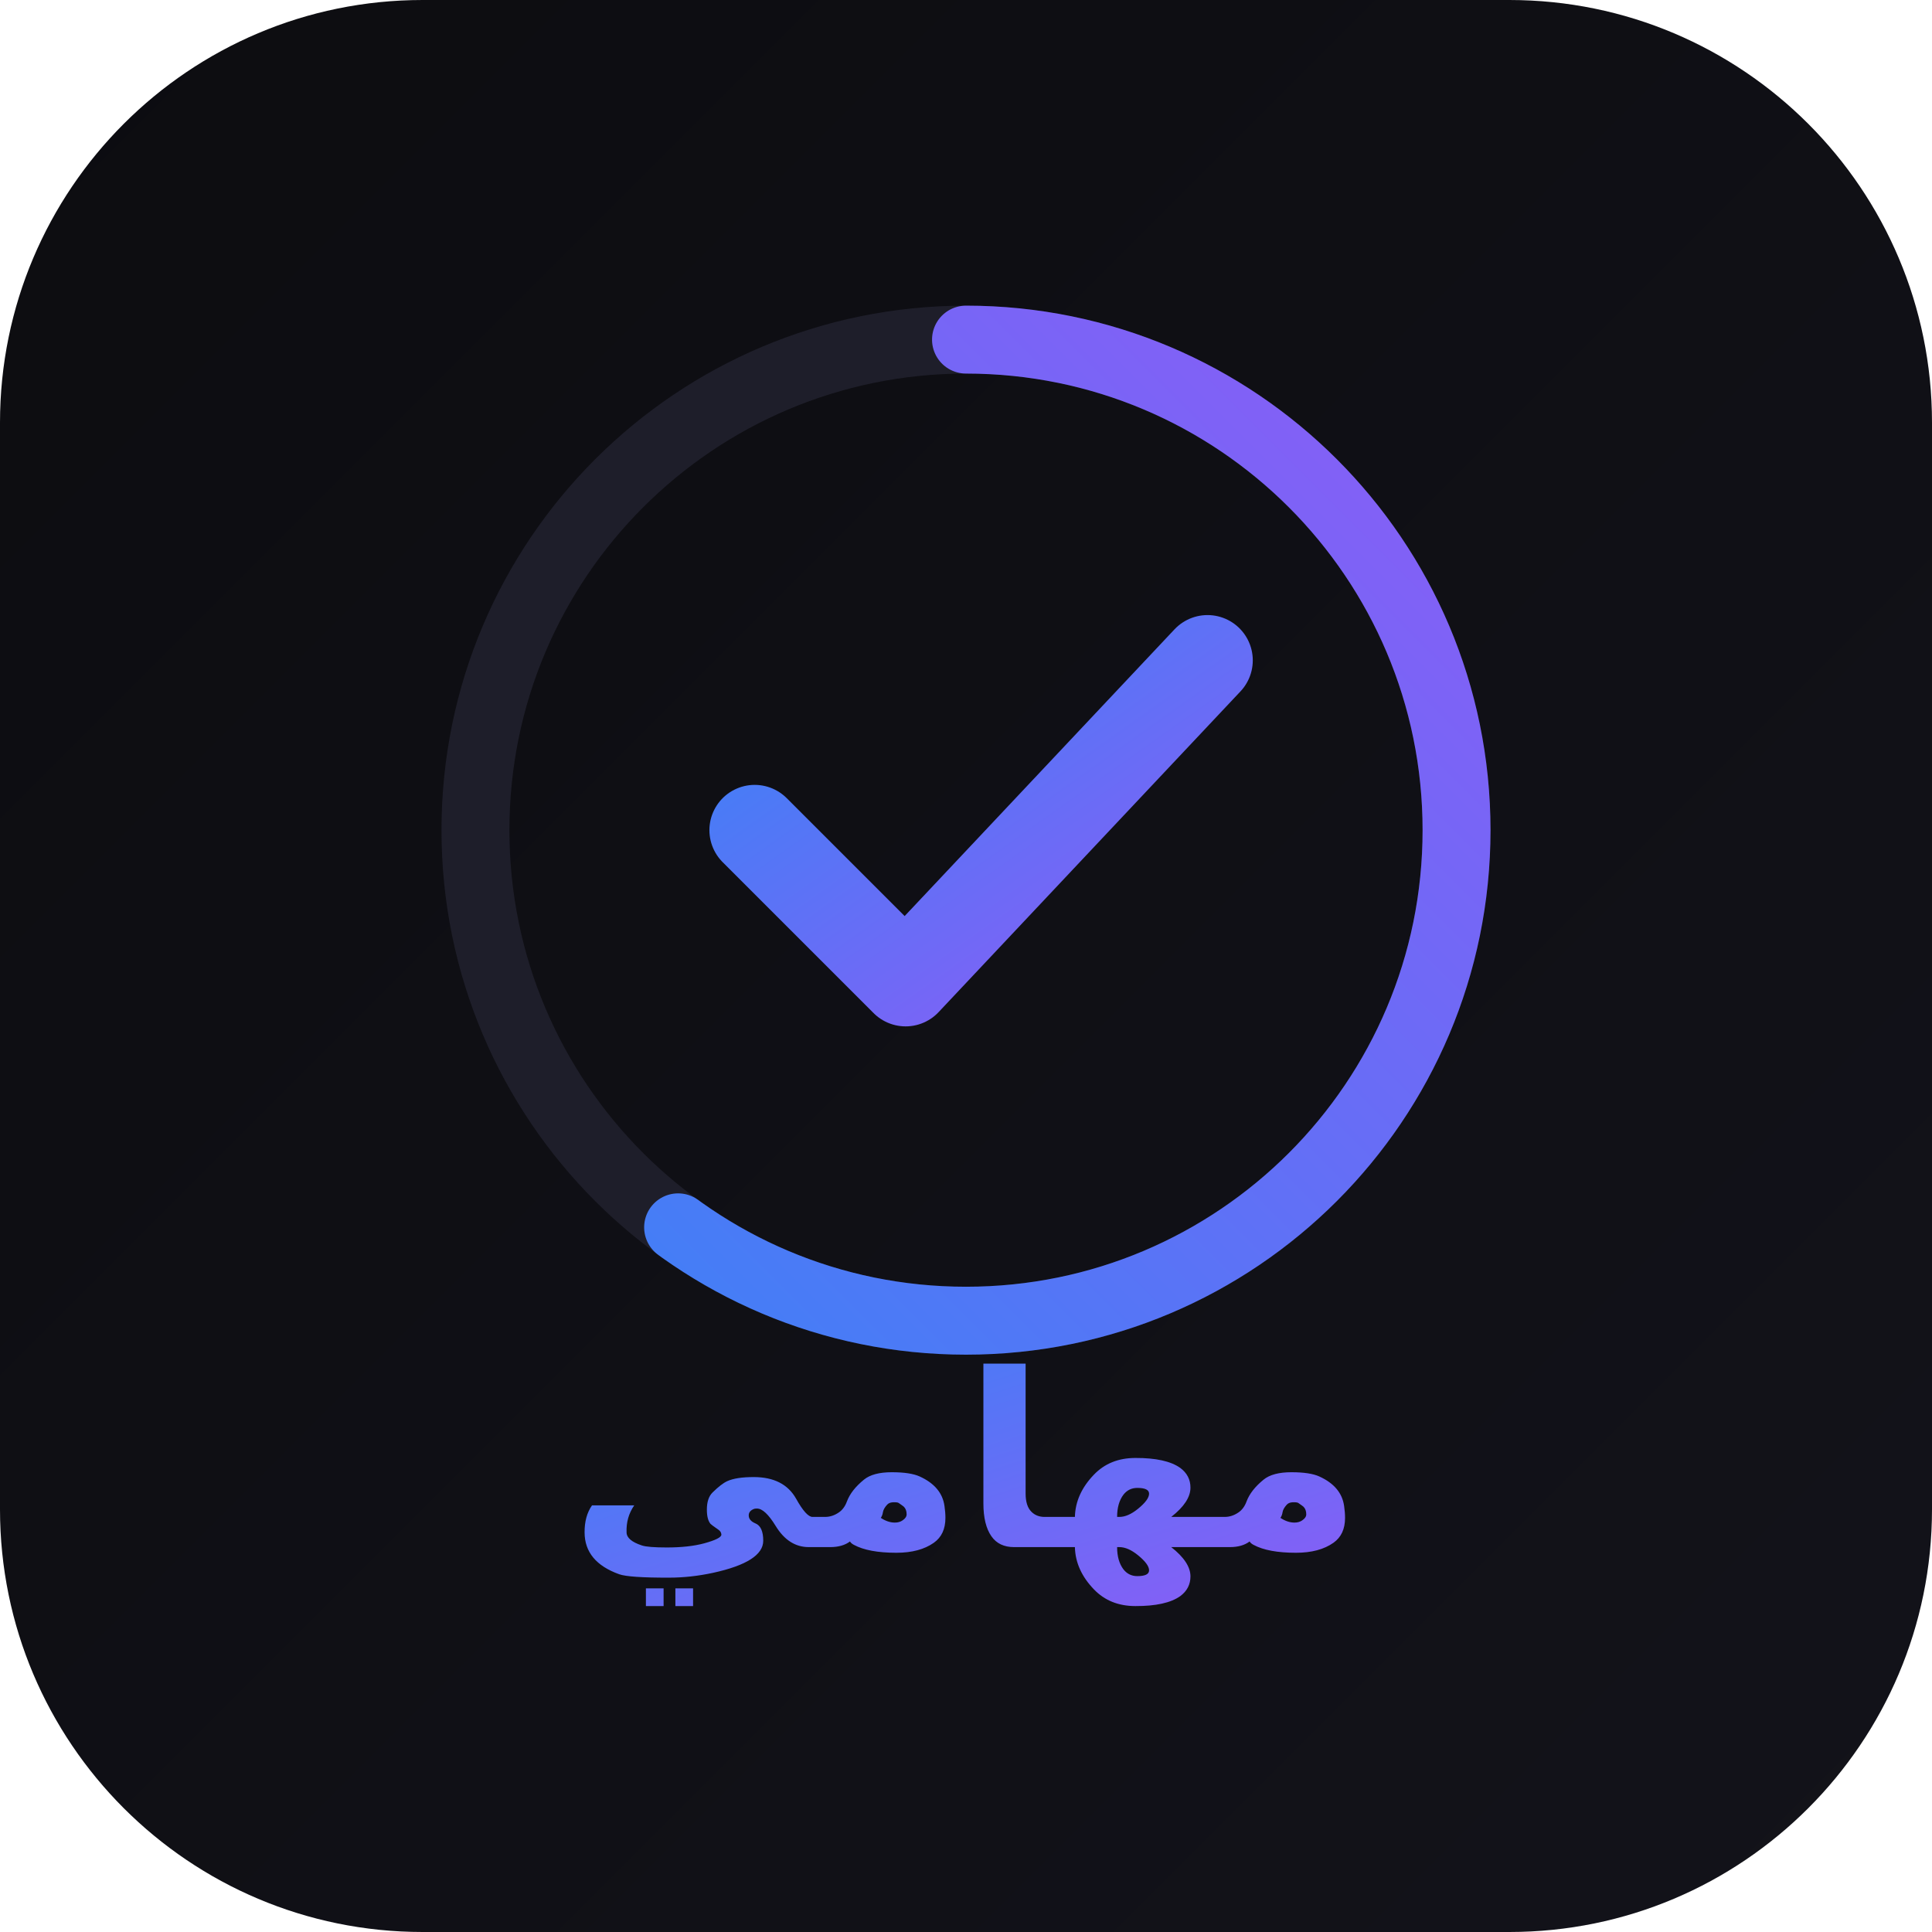
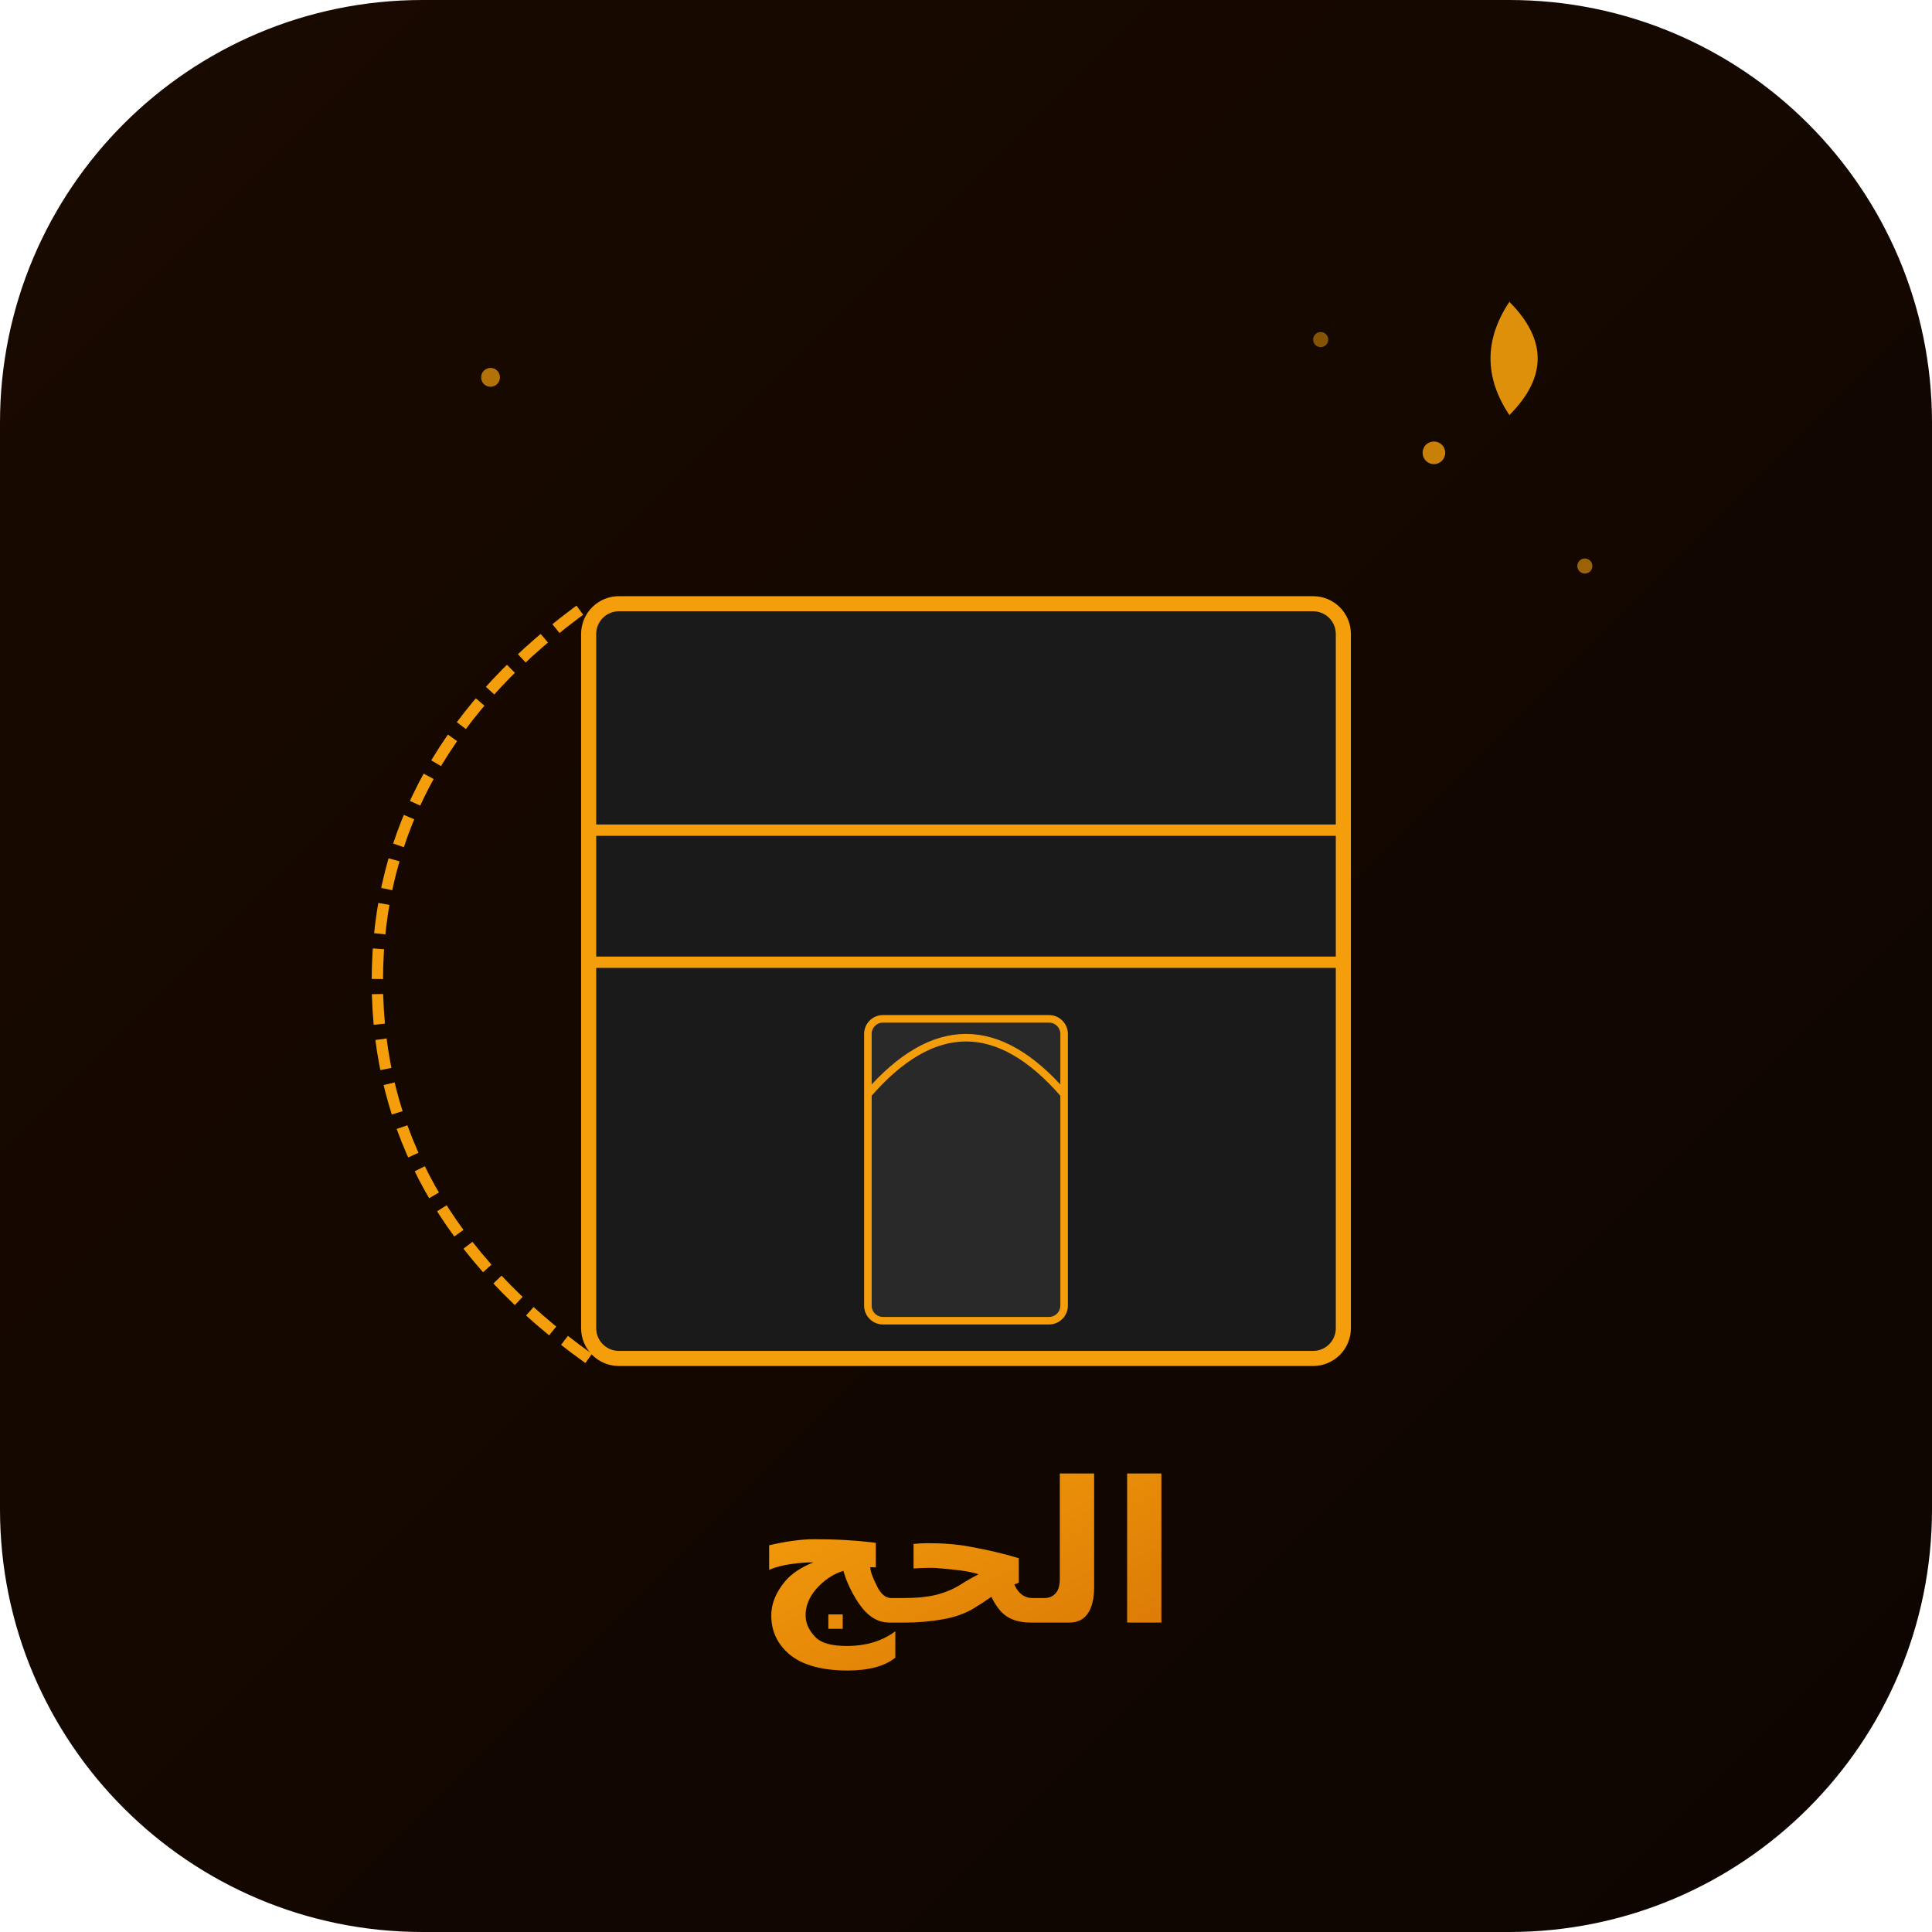
<svg xmlns="http://www.w3.org/2000/svg" viewBox="0 0 512 512">
  <defs>
    <linearGradient id="bg" x1="0%" y1="0%" x2="100%" y2="100%">
-       <stop offset="0%" style="stop-color:#0c0c10" />
-       <stop offset="100%" style="stop-color:#13131a" />
+       <stop offset="0%" style="stop-color:#1a0a00" />
+       <stop offset="100%" style="stop-color:#0d0500" />
    </linearGradient>
-     <linearGradient id="accent" x1="0%" y1="0%" x2="100%" y2="100%">
-       <stop offset="0%" style="stop-color:#3b82f6" />
-       <stop offset="100%" style="stop-color:#8b5cf6" />
+     <linearGradient id="gold" x1="0%" y1="0%" x2="100%" y2="100%">
+       <stop offset="0%" style="stop-color:#f59e0b" />
+       <stop offset="100%" style="stop-color:#d97706" />
    </linearGradient>
  </defs>
  <rect width="512" height="512" rx="112" ry="112" fill="url(#bg)" />
-   <circle cx="256" cy="220" r="130" fill="none" stroke="#1e1e2a" stroke-width="18" />
-   <circle cx="256" cy="220" r="130" fill="none" stroke="url(#accent)" stroke-width="18" stroke-linecap="round" stroke-dasharray="653" stroke-dashoffset="163" transform="rotate(-90 256 220)" />
-   <path d="M200 220 L240 260 L320 175" stroke="url(#accent)" stroke-width="24" stroke-linecap="round" stroke-linejoin="round" fill="none" />
-   <text x="256" y="410" text-anchor="middle" font-family="'IBM Plex Sans Arabic', Arial, sans-serif" font-size="64" font-weight="700" fill="url(#accent)">مهامي</text>
+   <rect x="156" y="160" width="200" height="200" rx="8" fill="#1a1a1a" stroke="#f59e0b" stroke-width="4" />
+   <rect x="156" y="220" width="200" height="35" fill="none" stroke="#f59e0b" stroke-width="3" />
+   <rect x="230" y="270" width="52" height="80" rx="4" fill="#292929" stroke="#f59e0b" stroke-width="2" />
+   <path d="M230 290 Q256 260 282 290" fill="none" stroke="#f59e0b" stroke-width="2" />
+   <path d="M156 360 Q100 320 100 260 Q100 200 156 160" fill="none" stroke="#f59e0b" stroke-width="3" stroke-dasharray="8,4" />
+   <circle cx="380" cy="120" r="3" fill="#f59e0b" opacity="0.8" />
+   <circle cx="420" cy="150" r="2" fill="#f59e0b" opacity="0.6" />
+   <circle cx="130" cy="100" r="2.5" fill="#f59e0b" opacity="0.7" />
+   <circle cx="350" cy="90" r="2" fill="#f59e0b" opacity="0.5" />
+   <path d="M400 80 Q415 95 400 110 Q390 95 400 80" fill="#f59e0b" opacity="0.9" />
+   <text x="256" y="430" text-anchor="middle" font-family="'IBM Plex Sans Arabic', Arial, sans-serif" font-size="52" font-weight="700" fill="url(#gold)">الحج</text>
</svg>
